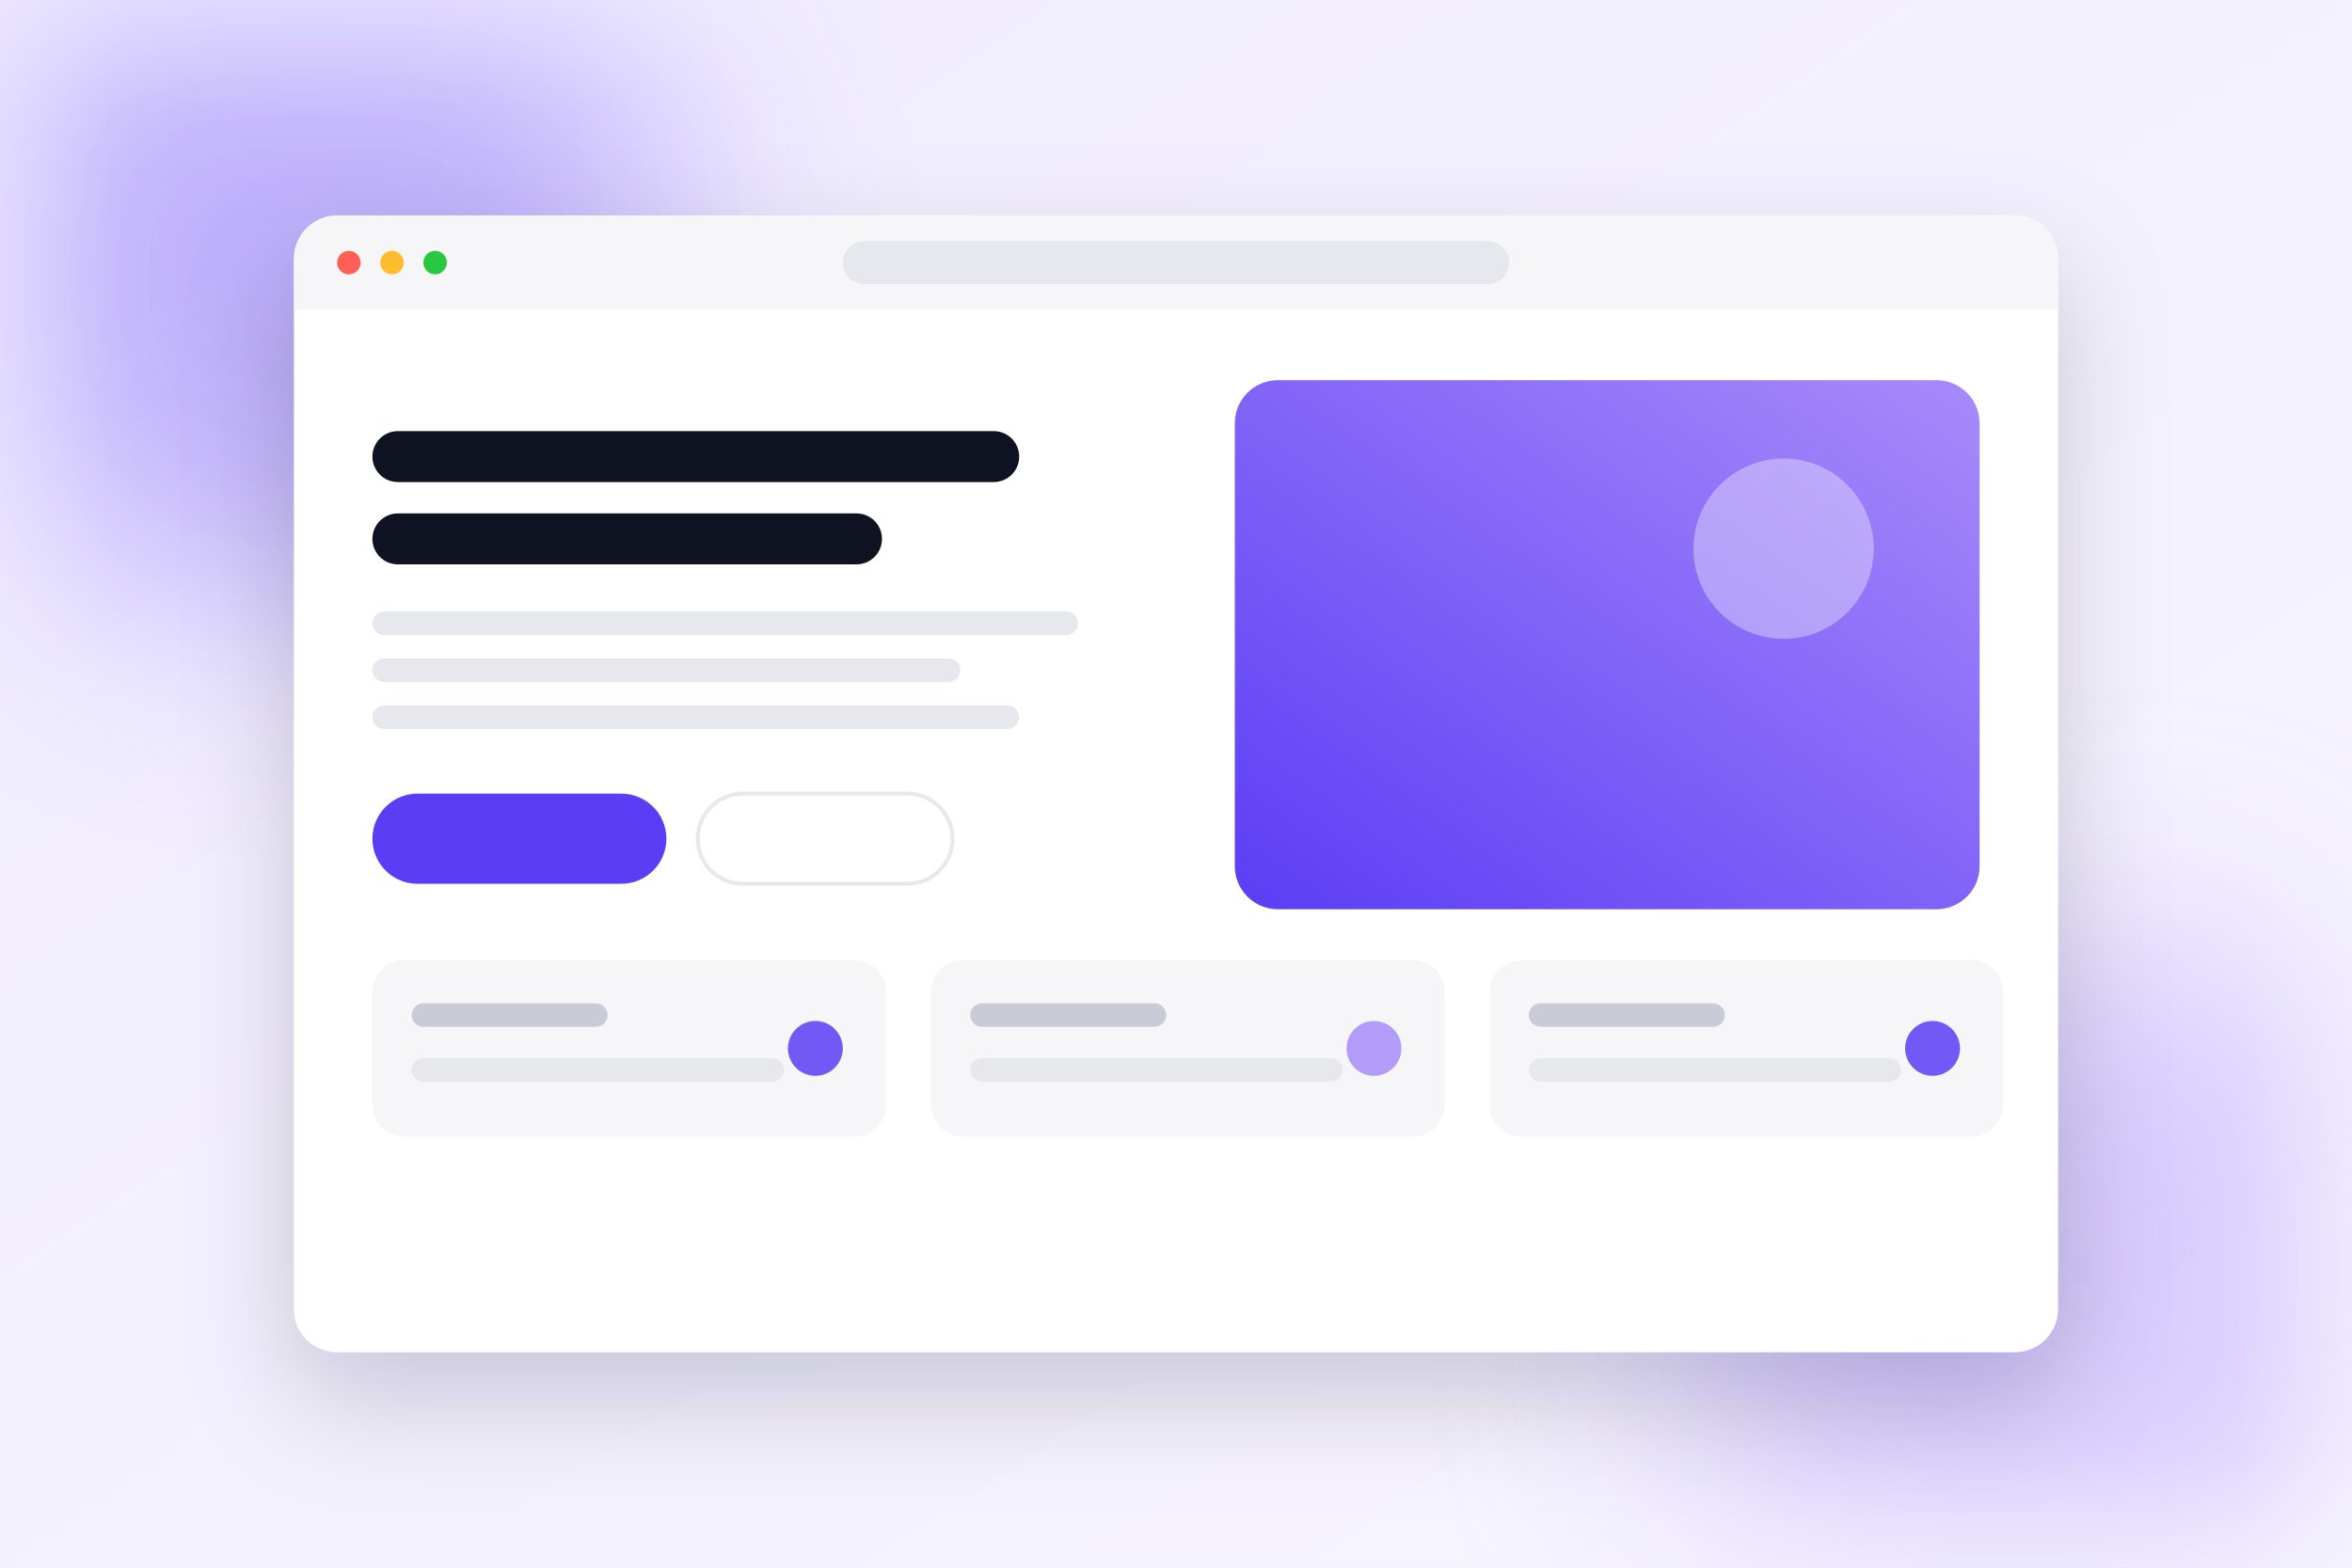
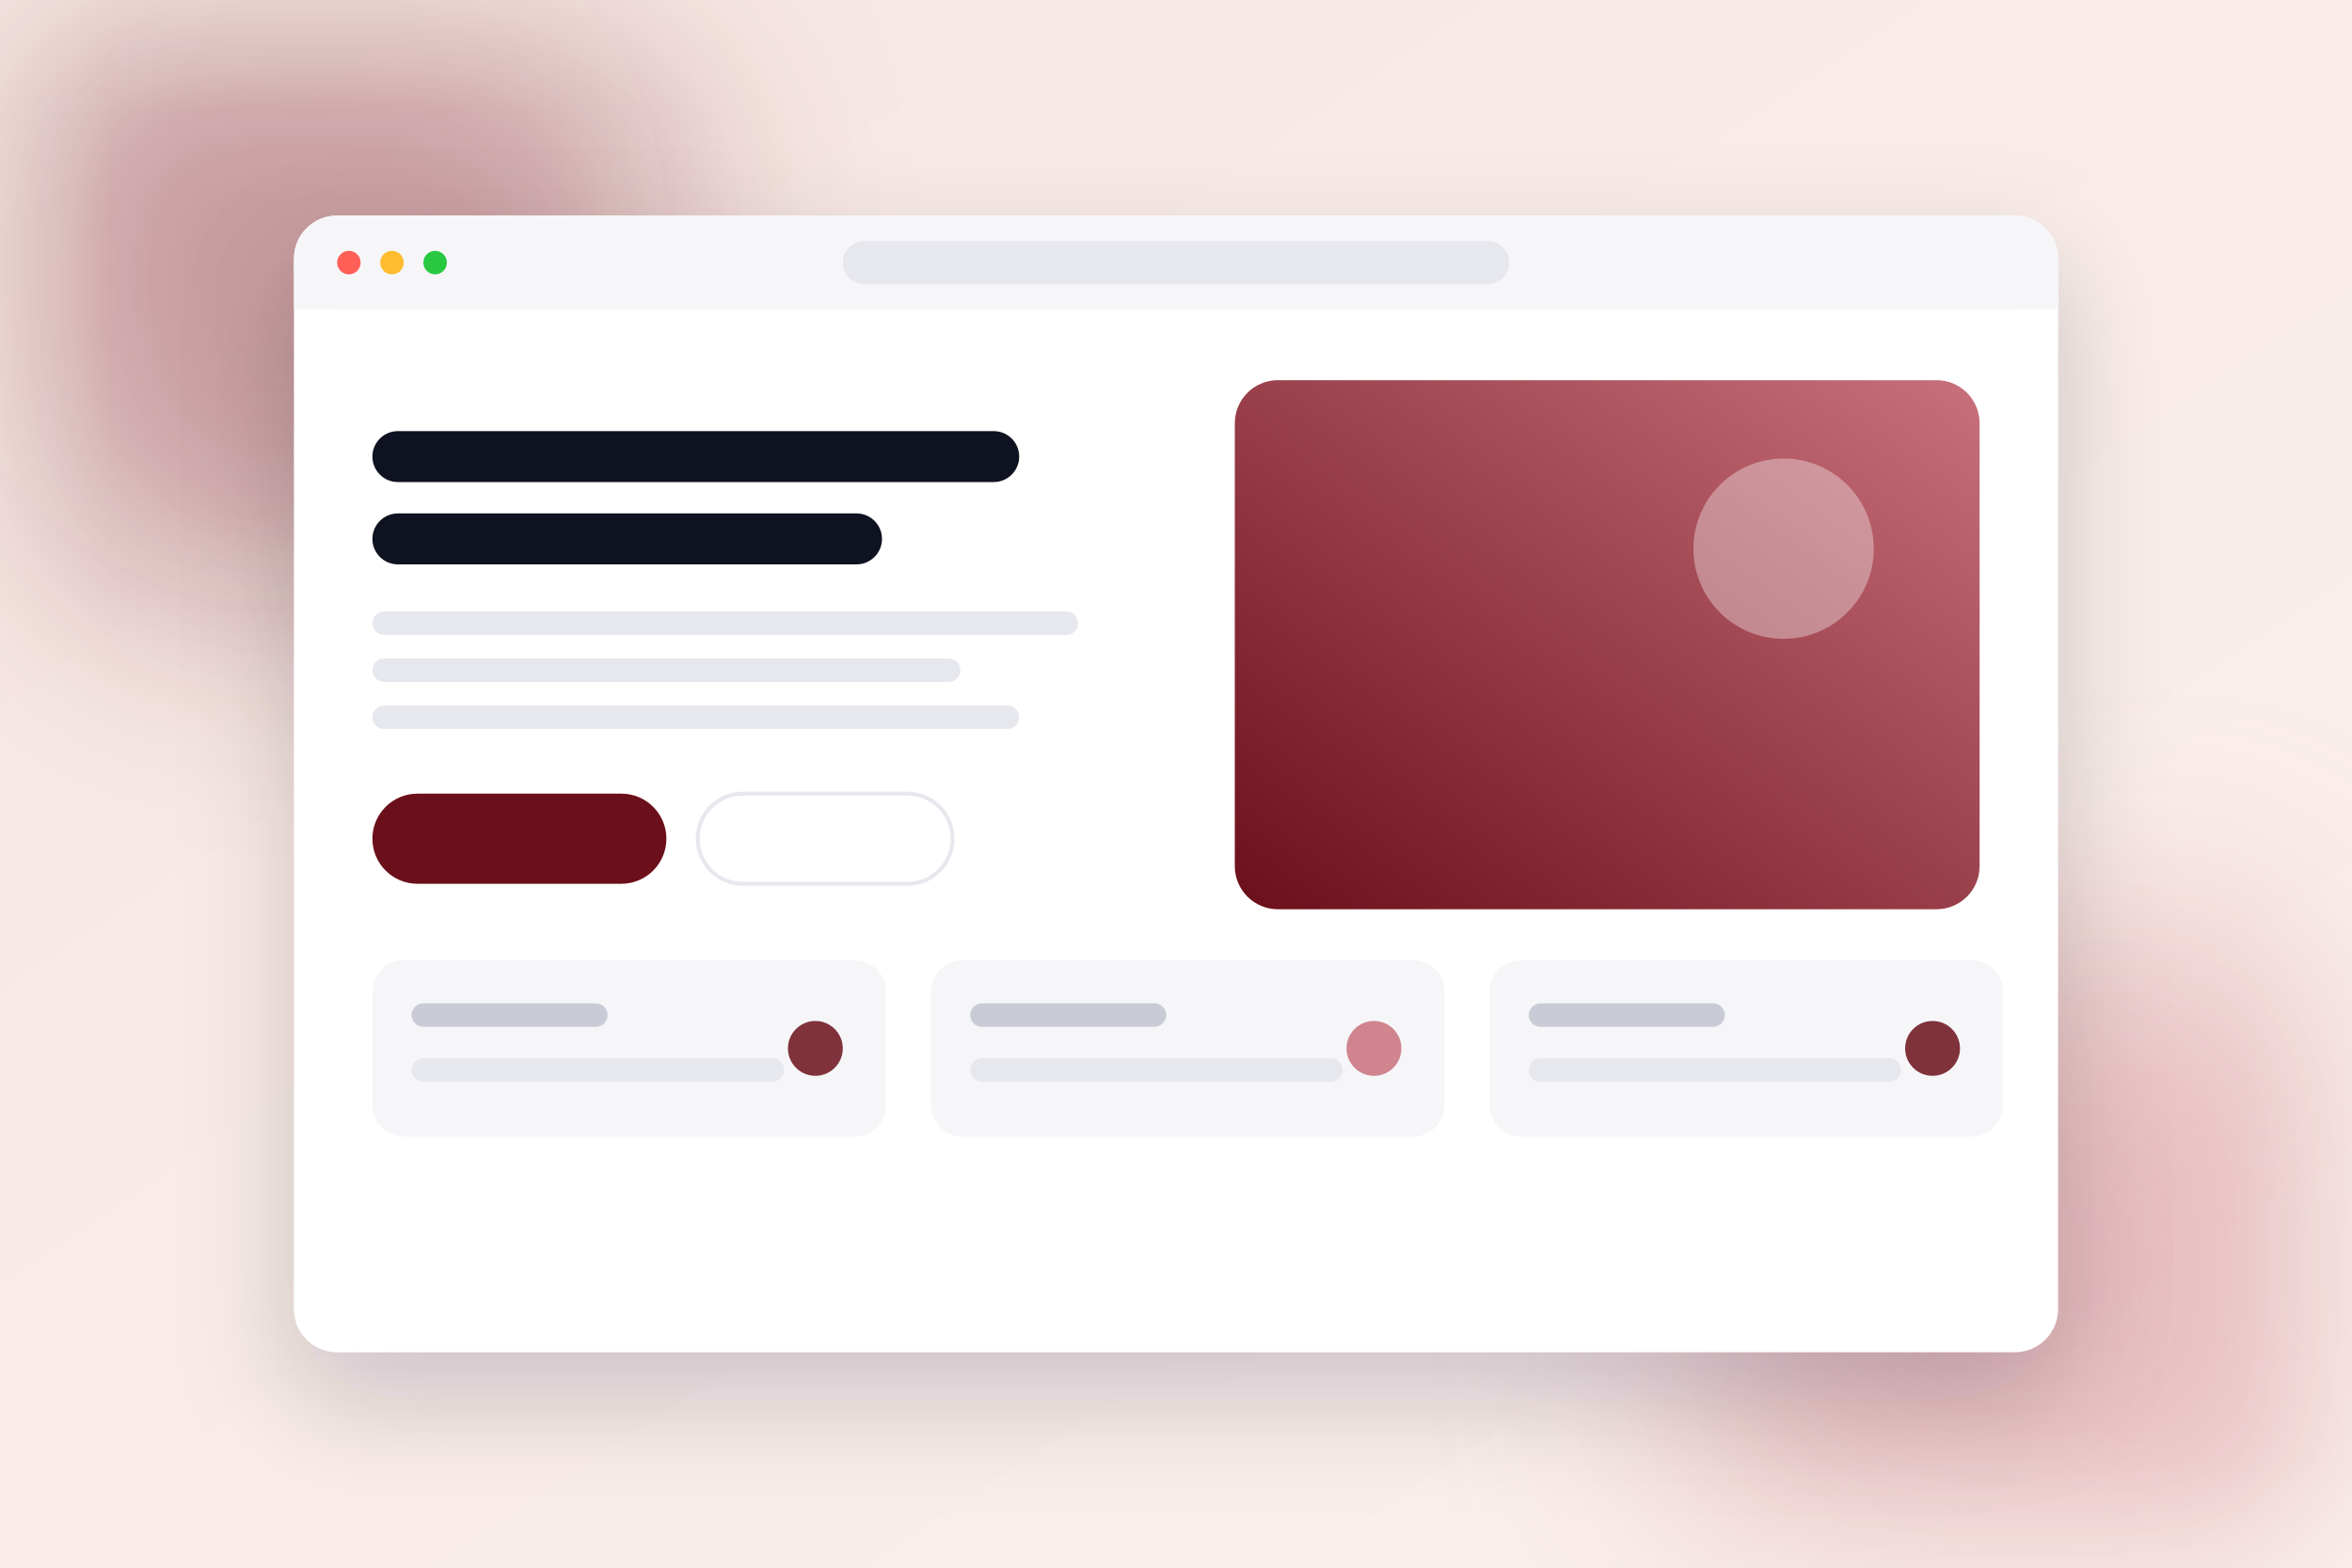
<svg xmlns="http://www.w3.org/2000/svg" viewBox="0 0 1200 800" width="1200" height="800">
  <defs>
    <linearGradient id="bg" x1="0" y1="0" x2="1" y2="1">
-       <stop offset="0" stop-color="#EFEBFF" />
-       <stop offset="1" stop-color="#F8F6FF" />
+       <stop offset="0" stop-color="#F6E6E3" />
+       <stop offset="1" stop-color="#FBF1EE" />
    </linearGradient>
    <linearGradient id="g1" x1="0" y1="0" x2="1" y2="1">
-       <stop offset="0" stop-color="#5B3DF5" />
-       <stop offset="1" stop-color="#A78BFA" />
+       <stop offset="0" stop-color="#6B0F1A" />
+       <stop offset="1" stop-color="#C8707B" />
    </linearGradient>
    <linearGradient id="g2" x1="1" y1="0" x2="0" y2="1">
-       <stop offset="0" stop-color="#A78BFA" />
-       <stop offset="1" stop-color="#5B3DF5" />
+       <stop offset="0" stop-color="#C8707B" />
+       <stop offset="1" stop-color="#6B0F1A" />
    </linearGradient>
    <filter id="blur" x="-50%" y="-50%" width="200%" height="200%">
      <feGaussianBlur stdDeviation="60" />
    </filter>
    <filter id="shadow" x="-20%" y="-20%" width="140%" height="150%">
      <feDropShadow dx="0" dy="24" stdDeviation="28" flood-color="#0F1220" flood-opacity=".18" />
    </filter>
  </defs>
  <rect width="1200" height="800" fill="url(#bg)" />
-   <circle cx="150" cy="120" r="190" fill="#5B3DF5" opacity=".35" filter="url(#blur)" />
-   <circle cx="1080" cy="700" r="220" fill="#A78BFA" opacity=".4" filter="url(#blur)" />
+   <circle cx="150" cy="120" r="190" fill="#6B0F1A" opacity=".35" filter="url(#blur)" />
+   <circle cx="1080" cy="700" r="220" fill="#C8707B" opacity=".4" filter="url(#blur)" />
  <g filter="url(#shadow)">
    <rect x="150" y="110" width="900" height="580" rx="22" fill="#fff" />
  </g>
  <rect x="150" y="110" width="900" height="48" rx="22" fill="#F6F6F9" />
  <rect x="150" y="134" width="900" height="24" fill="#F6F6F9" />
  <circle cx="178" cy="134" r="6" fill="#ff5f57" />
  <circle cx="200" cy="134" r="6" fill="#febc2e" />
  <circle cx="222" cy="134" r="6" fill="#28c840" />
  <rect x="430" y="123" width="340" height="22" rx="11" fill="#E7E8EE" />
  <rect x="190" y="220" width="330" height="26" rx="13" fill="#0F1220" />
  <rect x="190" y="262" width="260" height="26" rx="13" fill="#0F1220" />
  <rect x="190" y="312" width="360" height="12" rx="6" fill="#E7E8EE" />
  <rect x="190" y="336" width="300" height="12" rx="6" fill="#E7E8EE" />
  <rect x="190" y="360" width="330" height="12" rx="6" fill="#E7E8EE" />
-   <rect x="190" y="405" width="150" height="46" rx="23" fill="#5B3DF5" />
+   <rect x="190" y="405" width="150" height="46" rx="23" fill="#6B0F1A" />
  <rect x="356" y="405" width="130" height="46" rx="23" fill="#fff" stroke="#E7E8EE" stroke-width="2" />
  <rect x="630" y="194" width="380" height="270" rx="22" fill="url(#g2)" />
  <circle cx="910" cy="280" r="46" fill="#fff" opacity=".35" />
  <rect x="190" y="490" width="262" height="90" rx="16" fill="#F6F6F9" />
  <rect x="210" y="512" width="100" height="12" rx="6" fill="#C9CBD6" />
  <rect x="210" y="540" width="190" height="12" rx="6" fill="#E7E8EE" />
-   <circle cx="416" cy="535" r="14" fill="#5B3DF5" opacity=".85" />
+   <circle cx="416" cy="535" r="14" fill="#6B0F1A" opacity=".85" />
  <rect x="475" y="490" width="262" height="90" rx="16" fill="#F6F6F9" />
  <rect x="495" y="512" width="100" height="12" rx="6" fill="#C9CBD6" />
  <rect x="495" y="540" width="190" height="12" rx="6" fill="#E7E8EE" />
-   <circle cx="701" cy="535" r="14" fill="#A78BFA" opacity=".85" />
+   <circle cx="701" cy="535" r="14" fill="#C8707B" opacity=".85" />
  <rect x="760" y="490" width="262" height="90" rx="16" fill="#F6F6F9" />
  <rect x="780" y="512" width="100" height="12" rx="6" fill="#C9CBD6" />
  <rect x="780" y="540" width="190" height="12" rx="6" fill="#E7E8EE" />
-   <circle cx="986" cy="535" r="14" fill="#5B3DF5" opacity=".85" />
+   <circle cx="986" cy="535" r="14" fill="#6B0F1A" opacity=".85" />
</svg>
